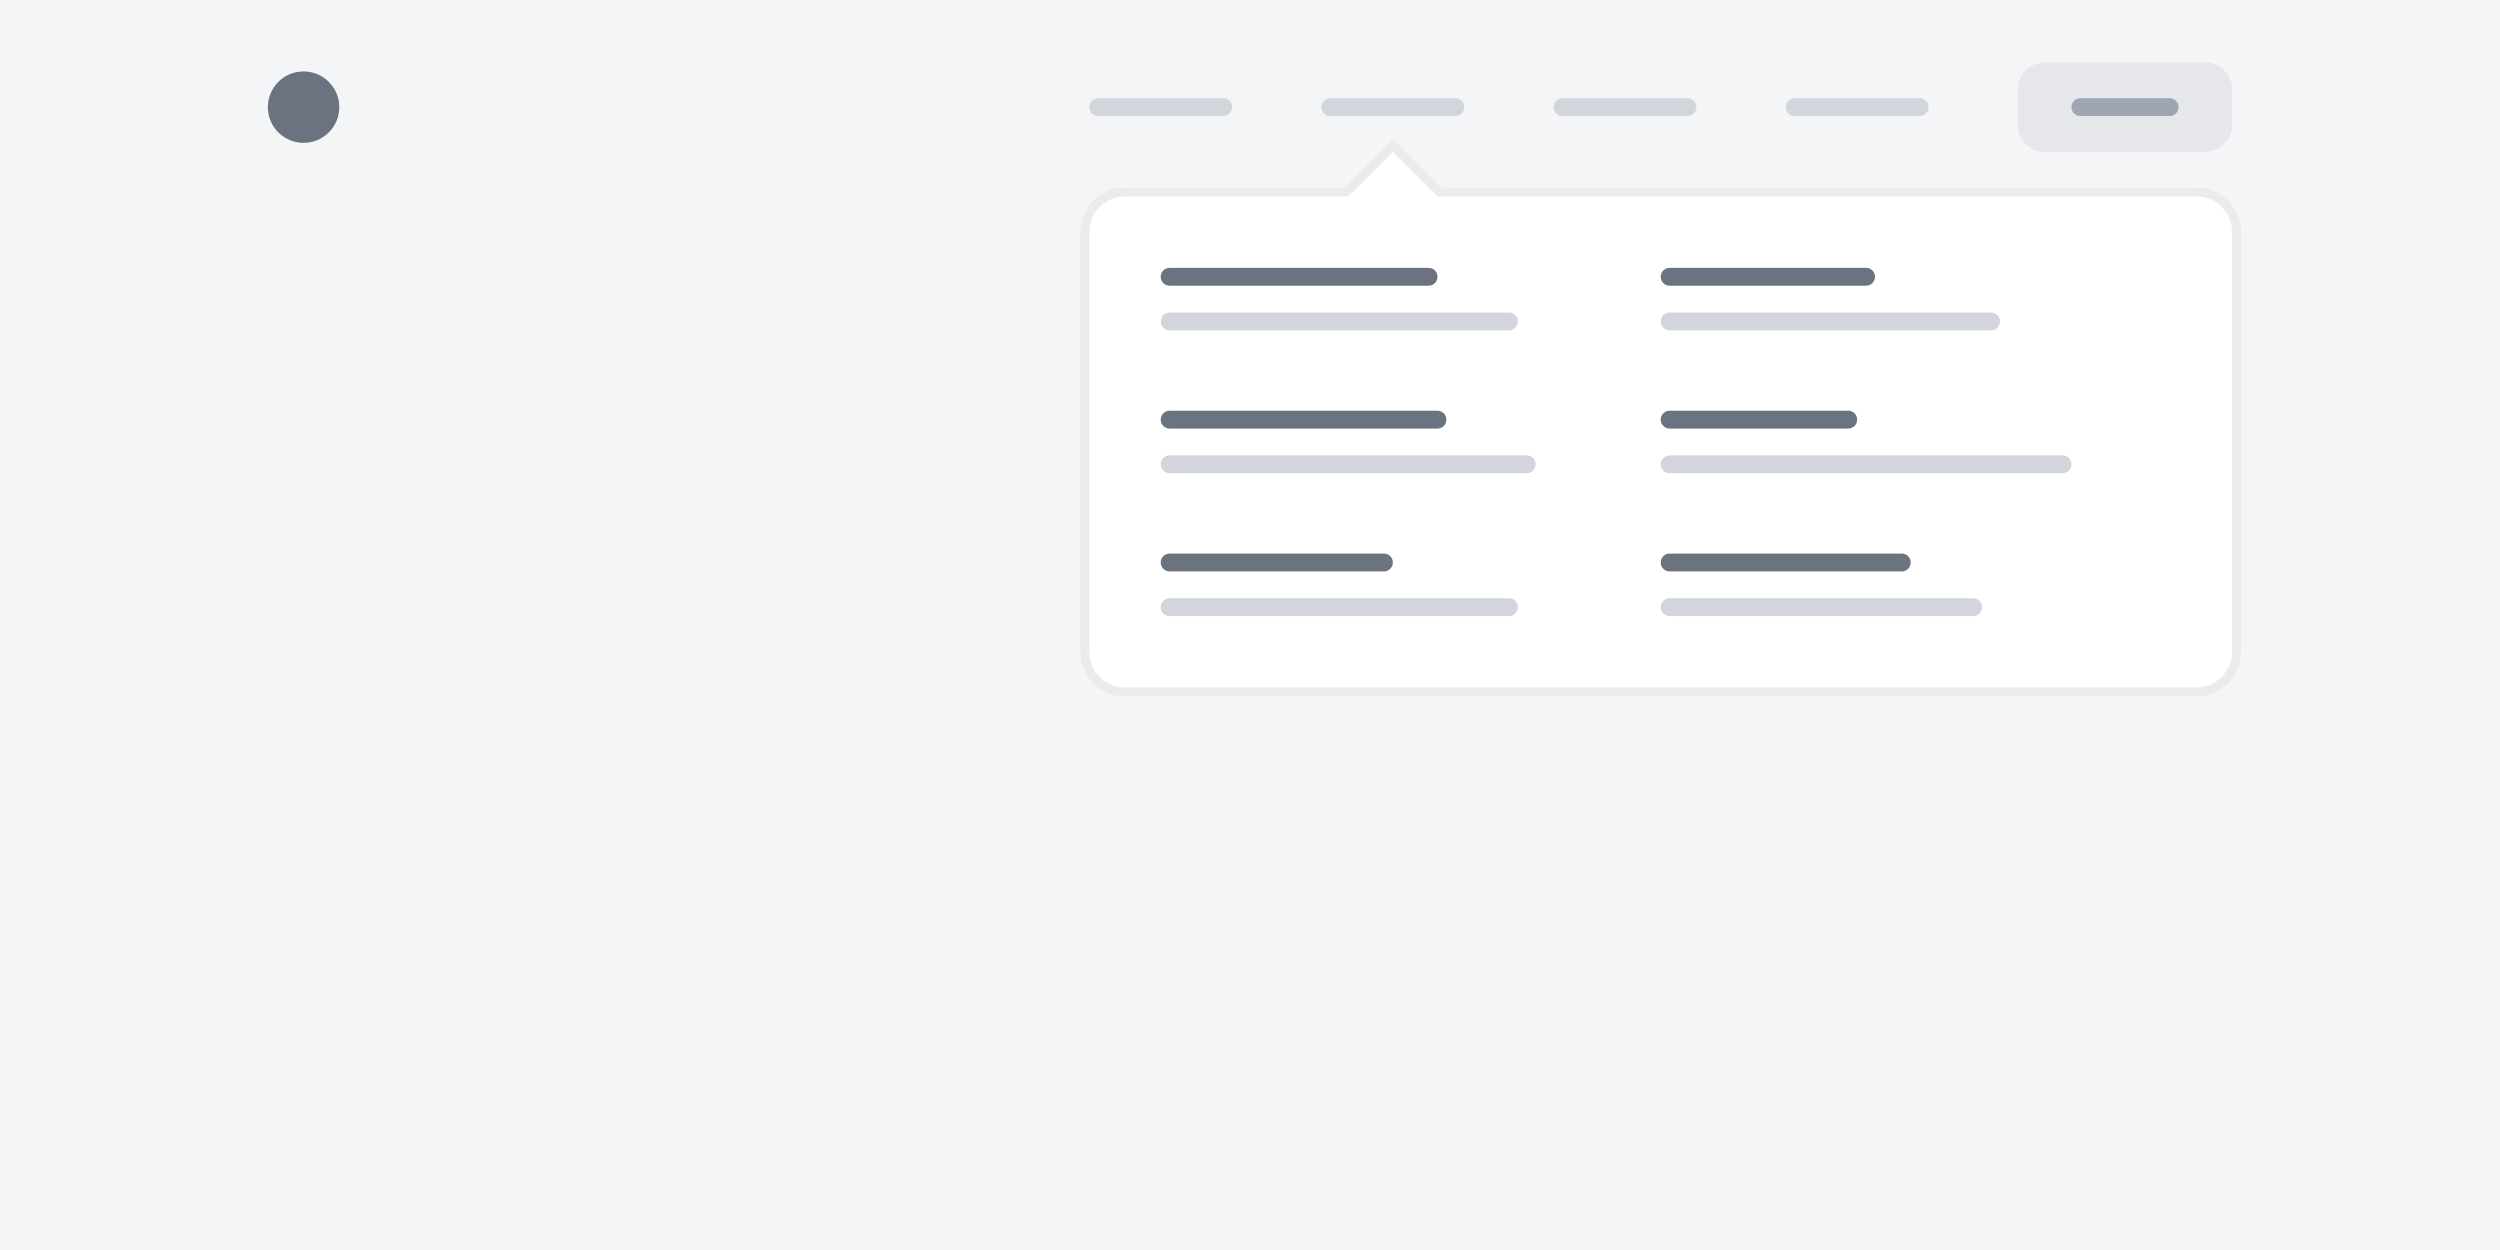
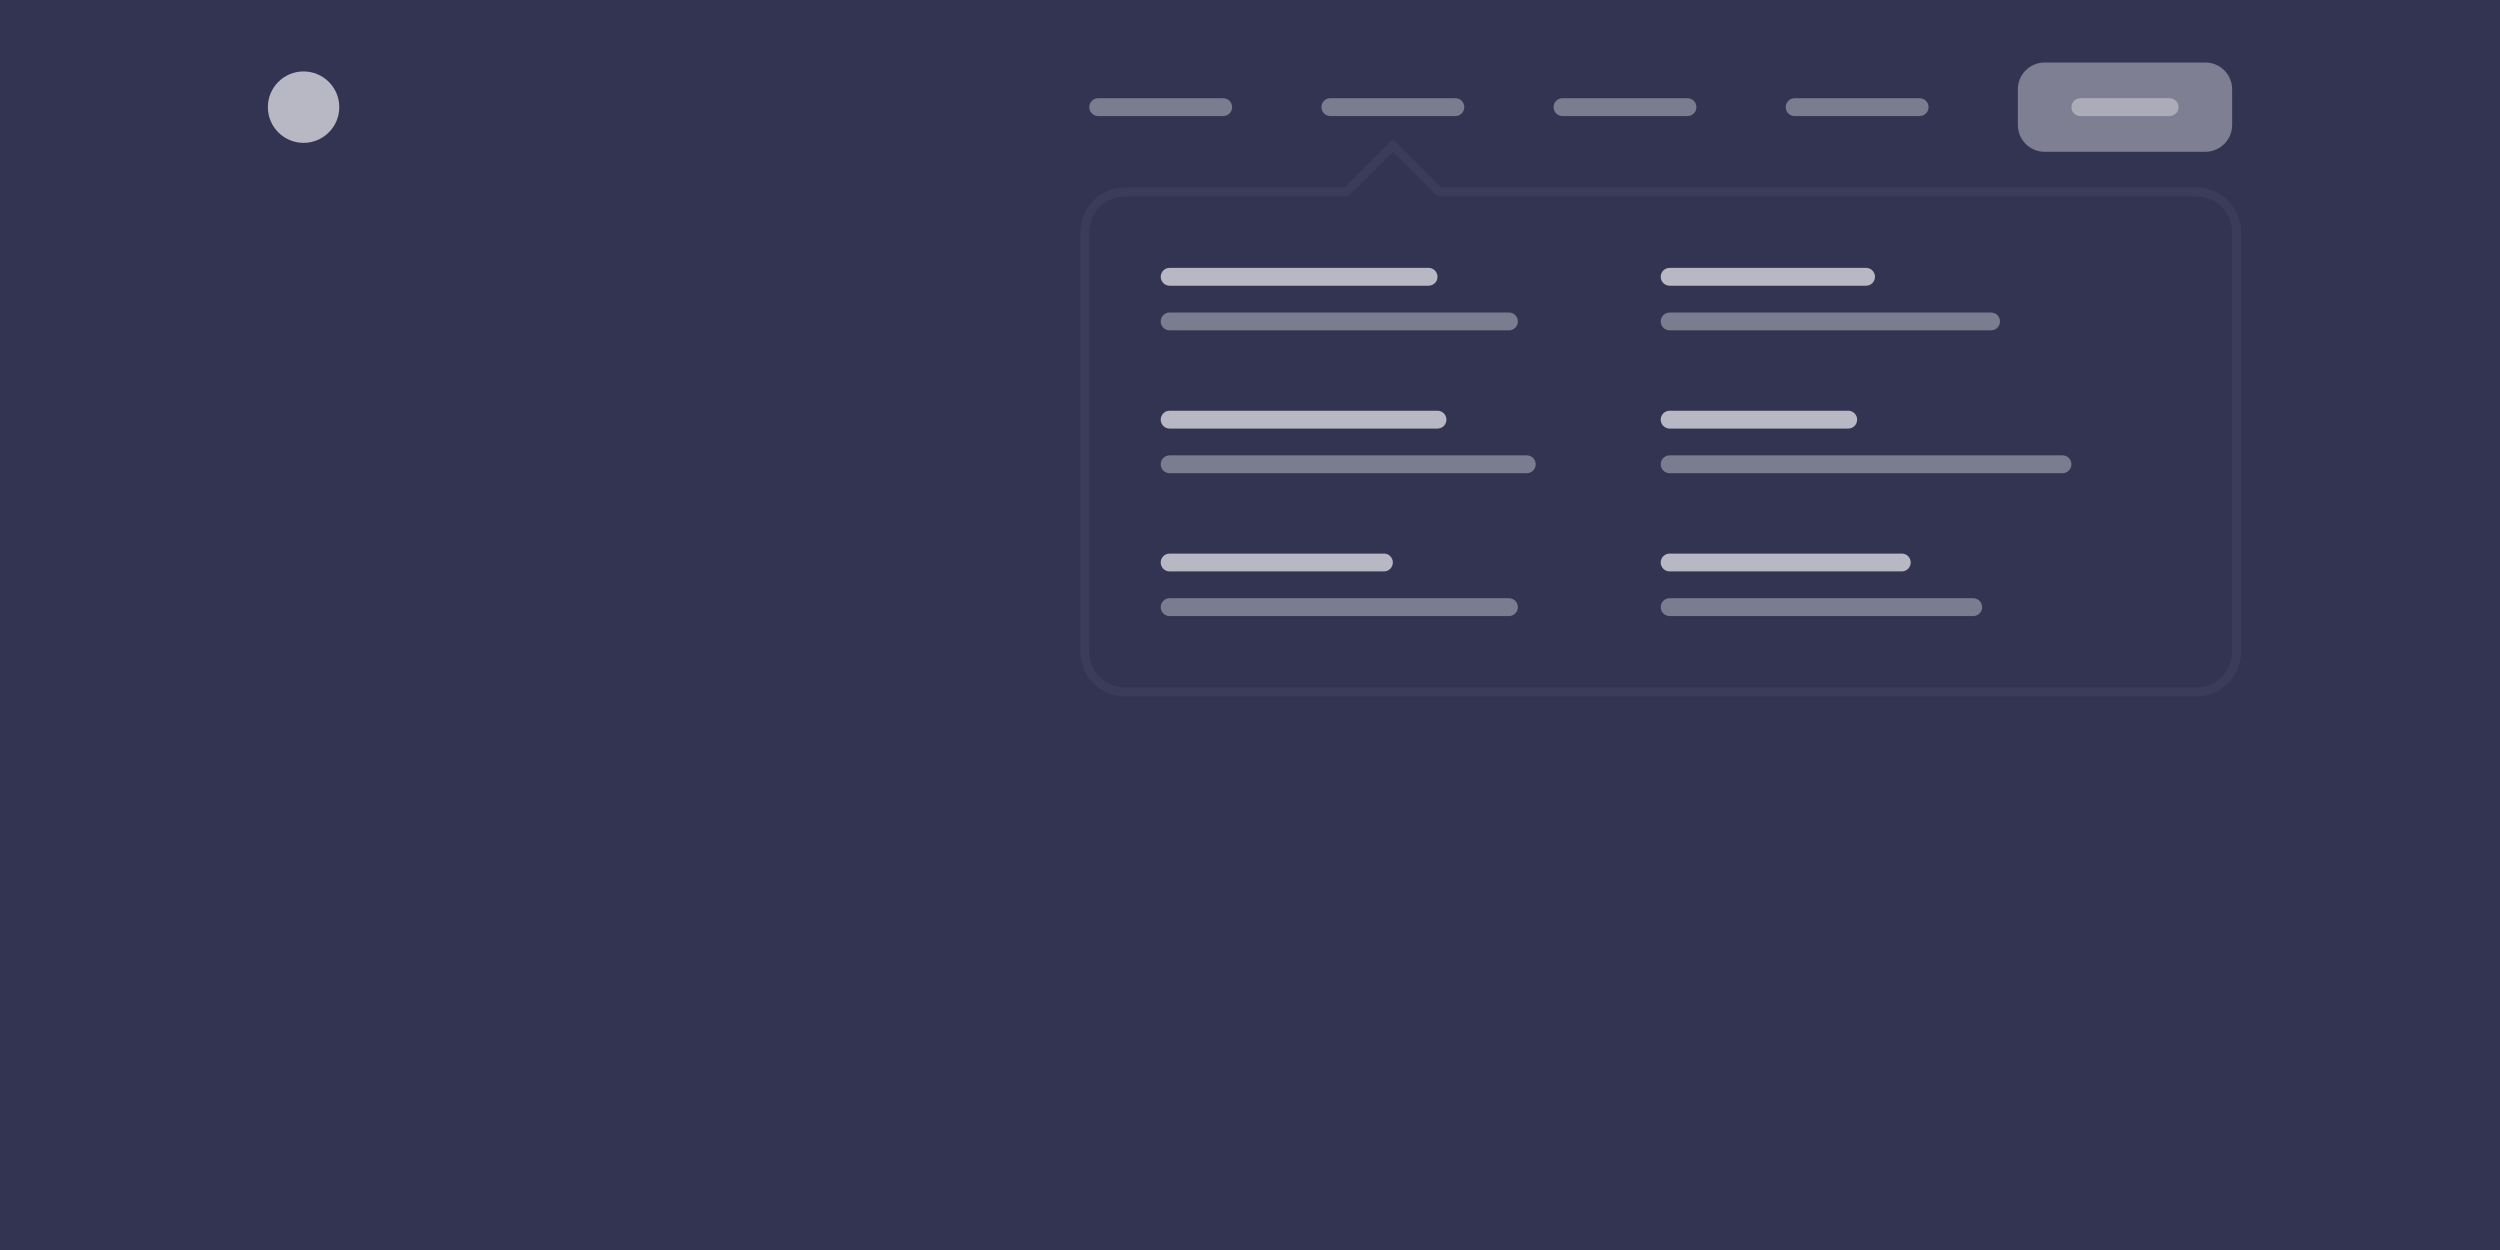
<svg xmlns="http://www.w3.org/2000/svg" width="280px" height="140px" viewBox="0 0 280 140" version="1.1">
  <g id="Page-1" stroke="none" stroke-width="1" fill="none" fill-rule="evenodd">
    <g id="Artboard" transform="translate(-879, -298)">
      <g id="navBar2" transform="translate(879, 298)">
-         <rect id="Rectangle" fill="#FFFFFF" x="0" y="0" width="280" height="140" />
-         <rect id="Rectangle" fill="#F4F5F7" x="0" y="0" width="280" height="140" />
-         <rect id="Rectangle" fill="#E5E7EB" x="226" y="7" width="24" height="10" rx="3" />
-         <rect id="Rectangle" fill="#9FA6B2" x="232" y="11" width="12" height="2" rx="1" />
-         <rect id="Rectangle" fill="#D2D6DC" x="122" y="11" width="16" height="2" rx="1" />
-         <rect id="Rectangle" fill="#D2D6DC" x="148" y="11" width="16" height="2" rx="1" />
-         <rect id="Rectangle" fill="#D2D6DC" x="174" y="11" width="16" height="2" rx="1" />
-         <rect id="Rectangle" fill="#D2D6DC" x="200" y="11" width="16" height="2" rx="1" />
-         <circle id="Oval" fill="#6B7280" cx="34" cy="12" r="4" />
+         <rect id="Rectangle" fill="#323452" x="0" y="0" width="280" height="140" />
+         <rect id="Rectangle" fill="#323452" x="0" y="0" width="280" height="140" />
+         <rect id="Rectangle" fill-opacity="0.371" fill="#FFFFFF" x="226" y="7" width="24" height="10" rx="3" />
+         <rect id="Rectangle" fill-opacity="0.354" fill="#FFFFFF" x="232" y="11" width="12" height="2" rx="1" />
+         <rect id="Rectangle" fill-opacity="0.354" fill="#FFFFFF" x="122" y="11" width="16" height="2" rx="1" />
+         <rect id="Rectangle" fill-opacity="0.354" fill="#FFFFFF" x="148" y="11" width="16" height="2" rx="1" />
+         <rect id="Rectangle" fill-opacity="0.354" fill="#FFFFFF" x="174" y="11" width="16" height="2" rx="1" />
+         <rect id="Rectangle" fill-opacity="0.354" fill="#FFFFFF" x="200" y="11" width="16" height="2" rx="1" />
+         <circle id="Oval" fill-opacity="0.652" fill="#FFFFFF" cx="34" cy="12" r="4" />
        <g id="Group" transform="translate(121, 16)">
-           <path d="M1,10 C1,7.791 2.791,6 5,6 L30,6 L35,1 L40,6 L125,6 C127.209,6 129,7.791 129,10 L129,57 C129,59.209 127.209,61 125,61 L5,61 C2.791,61 1,59.209 1,57 L1,10 Z" id="Path" fill="#FFFFFF" />
-           <path d="M35.354,0.646 L35,0.293 L34.646,0.646 L29.793,5.5 L5,5.5 C2.515,5.5 0.5,7.515 0.5,10 L0.5,57 C0.5,59.485 2.515,61.5 5,61.5 L125,61.5 C127.485,61.5 129.5,59.485 129.5,57 L129.5,10 C129.5,7.515 127.485,5.5 125,5.5 L40.207,5.5 L35.354,0.646 Z" id="Path" stroke-opacity="0.04" stroke="#000000" />
+           <path d="M1,10 C1,7.791 2.791,6 5,6 L30,6 L35,1 L40,6 L125,6 C127.209,6 129,7.791 129,10 L129,57 C129,59.209 127.209,61 125,61 L5,61 C2.791,61 1,59.209 1,57 L1,10 Z" id="Path" fill="#323452" />
+           <path d="M35.354,0.646 L35,0.293 L34.646,0.646 L29.793,5.5 L5,5.5 C2.515,5.5 0.5,7.515 0.5,10 L0.5,57 C0.5,59.485 2.515,61.5 5,61.5 L125,61.5 C127.485,61.5 129.5,59.485 129.5,57 L129.5,10 C129.5,7.515 127.485,5.5 125,5.5 L40.207,5.5 L35.354,0.646 Z" id="Path" stroke-opacity="0.04" stroke="#FFFFFF" />
        </g>
-         <rect id="Rectangle" fill="#6B7280" x="130" y="30" width="31" height="2" rx="1" />
-         <rect id="Rectangle" fill="#6B7280" x="186" y="30" width="24" height="2" rx="1" />
-         <rect id="Rectangle" fill="#6B7280" x="130" y="46" width="32" height="2" rx="1" />
-         <rect id="Rectangle" fill="#6B7280" x="186" y="46" width="22" height="2" rx="1" />
-         <rect id="Rectangle" fill="#6B7280" x="130" y="62" width="26" height="2" rx="1" />
-         <rect id="Rectangle" fill="#6B7280" x="186" y="62" width="28" height="2" rx="1" />
-         <rect id="Rectangle" fill="#D2D6DC" x="130" y="35" width="40" height="2" rx="1" />
-         <rect id="Rectangle" fill="#D2D6DC" x="186" y="35" width="38" height="2" rx="1" />
-         <rect id="Rectangle" fill="#D2D6DC" x="130" y="51" width="42" height="2" rx="1" />
-         <rect id="Rectangle" fill="#D2D6DC" x="186" y="51" width="46" height="2" rx="1" />
-         <rect id="Rectangle" fill="#D2D6DC" x="130" y="67" width="40" height="2" rx="1" />
-         <rect id="Rectangle" fill="#D2D6DC" x="186" y="67" width="36" height="2" rx="1" />
+         <rect id="Rectangle" fill-opacity="0.652" fill="#FFFFFF" x="130" y="30" width="31" height="2" rx="1" />
+         <rect id="Rectangle" fill-opacity="0.652" fill="#FFFFFF" x="186" y="30" width="24" height="2" rx="1" />
+         <rect id="Rectangle" fill-opacity="0.652" fill="#FFFFFF" x="130" y="46" width="32" height="2" rx="1" />
+         <rect id="Rectangle" fill-opacity="0.652" fill="#FFFFFF" x="186" y="46" width="22" height="2" rx="1" />
+         <rect id="Rectangle" fill-opacity="0.652" fill="#FFFFFF" x="130" y="62" width="26" height="2" rx="1" />
+         <rect id="Rectangle" fill-opacity="0.652" fill="#FFFFFF" x="186" y="62" width="28" height="2" rx="1" />
+         <rect id="Rectangle" fill-opacity="0.354" fill="#FFFFFF" x="130" y="35" width="40" height="2" rx="1" />
+         <rect id="Rectangle" fill-opacity="0.354" fill="#FFFFFF" x="186" y="35" width="38" height="2" rx="1" />
+         <rect id="Rectangle" fill-opacity="0.354" fill="#FFFFFF" x="130" y="51" width="42" height="2" rx="1" />
+         <rect id="Rectangle" fill-opacity="0.354" fill="#FFFFFF" x="186" y="51" width="46" height="2" rx="1" />
+         <rect id="Rectangle" fill-opacity="0.354" fill="#FFFFFF" x="130" y="67" width="40" height="2" rx="1" />
+         <rect id="Rectangle" fill-opacity="0.354" fill="#FFFFFF" x="186" y="67" width="36" height="2" rx="1" />
      </g>
    </g>
  </g>
</svg>
